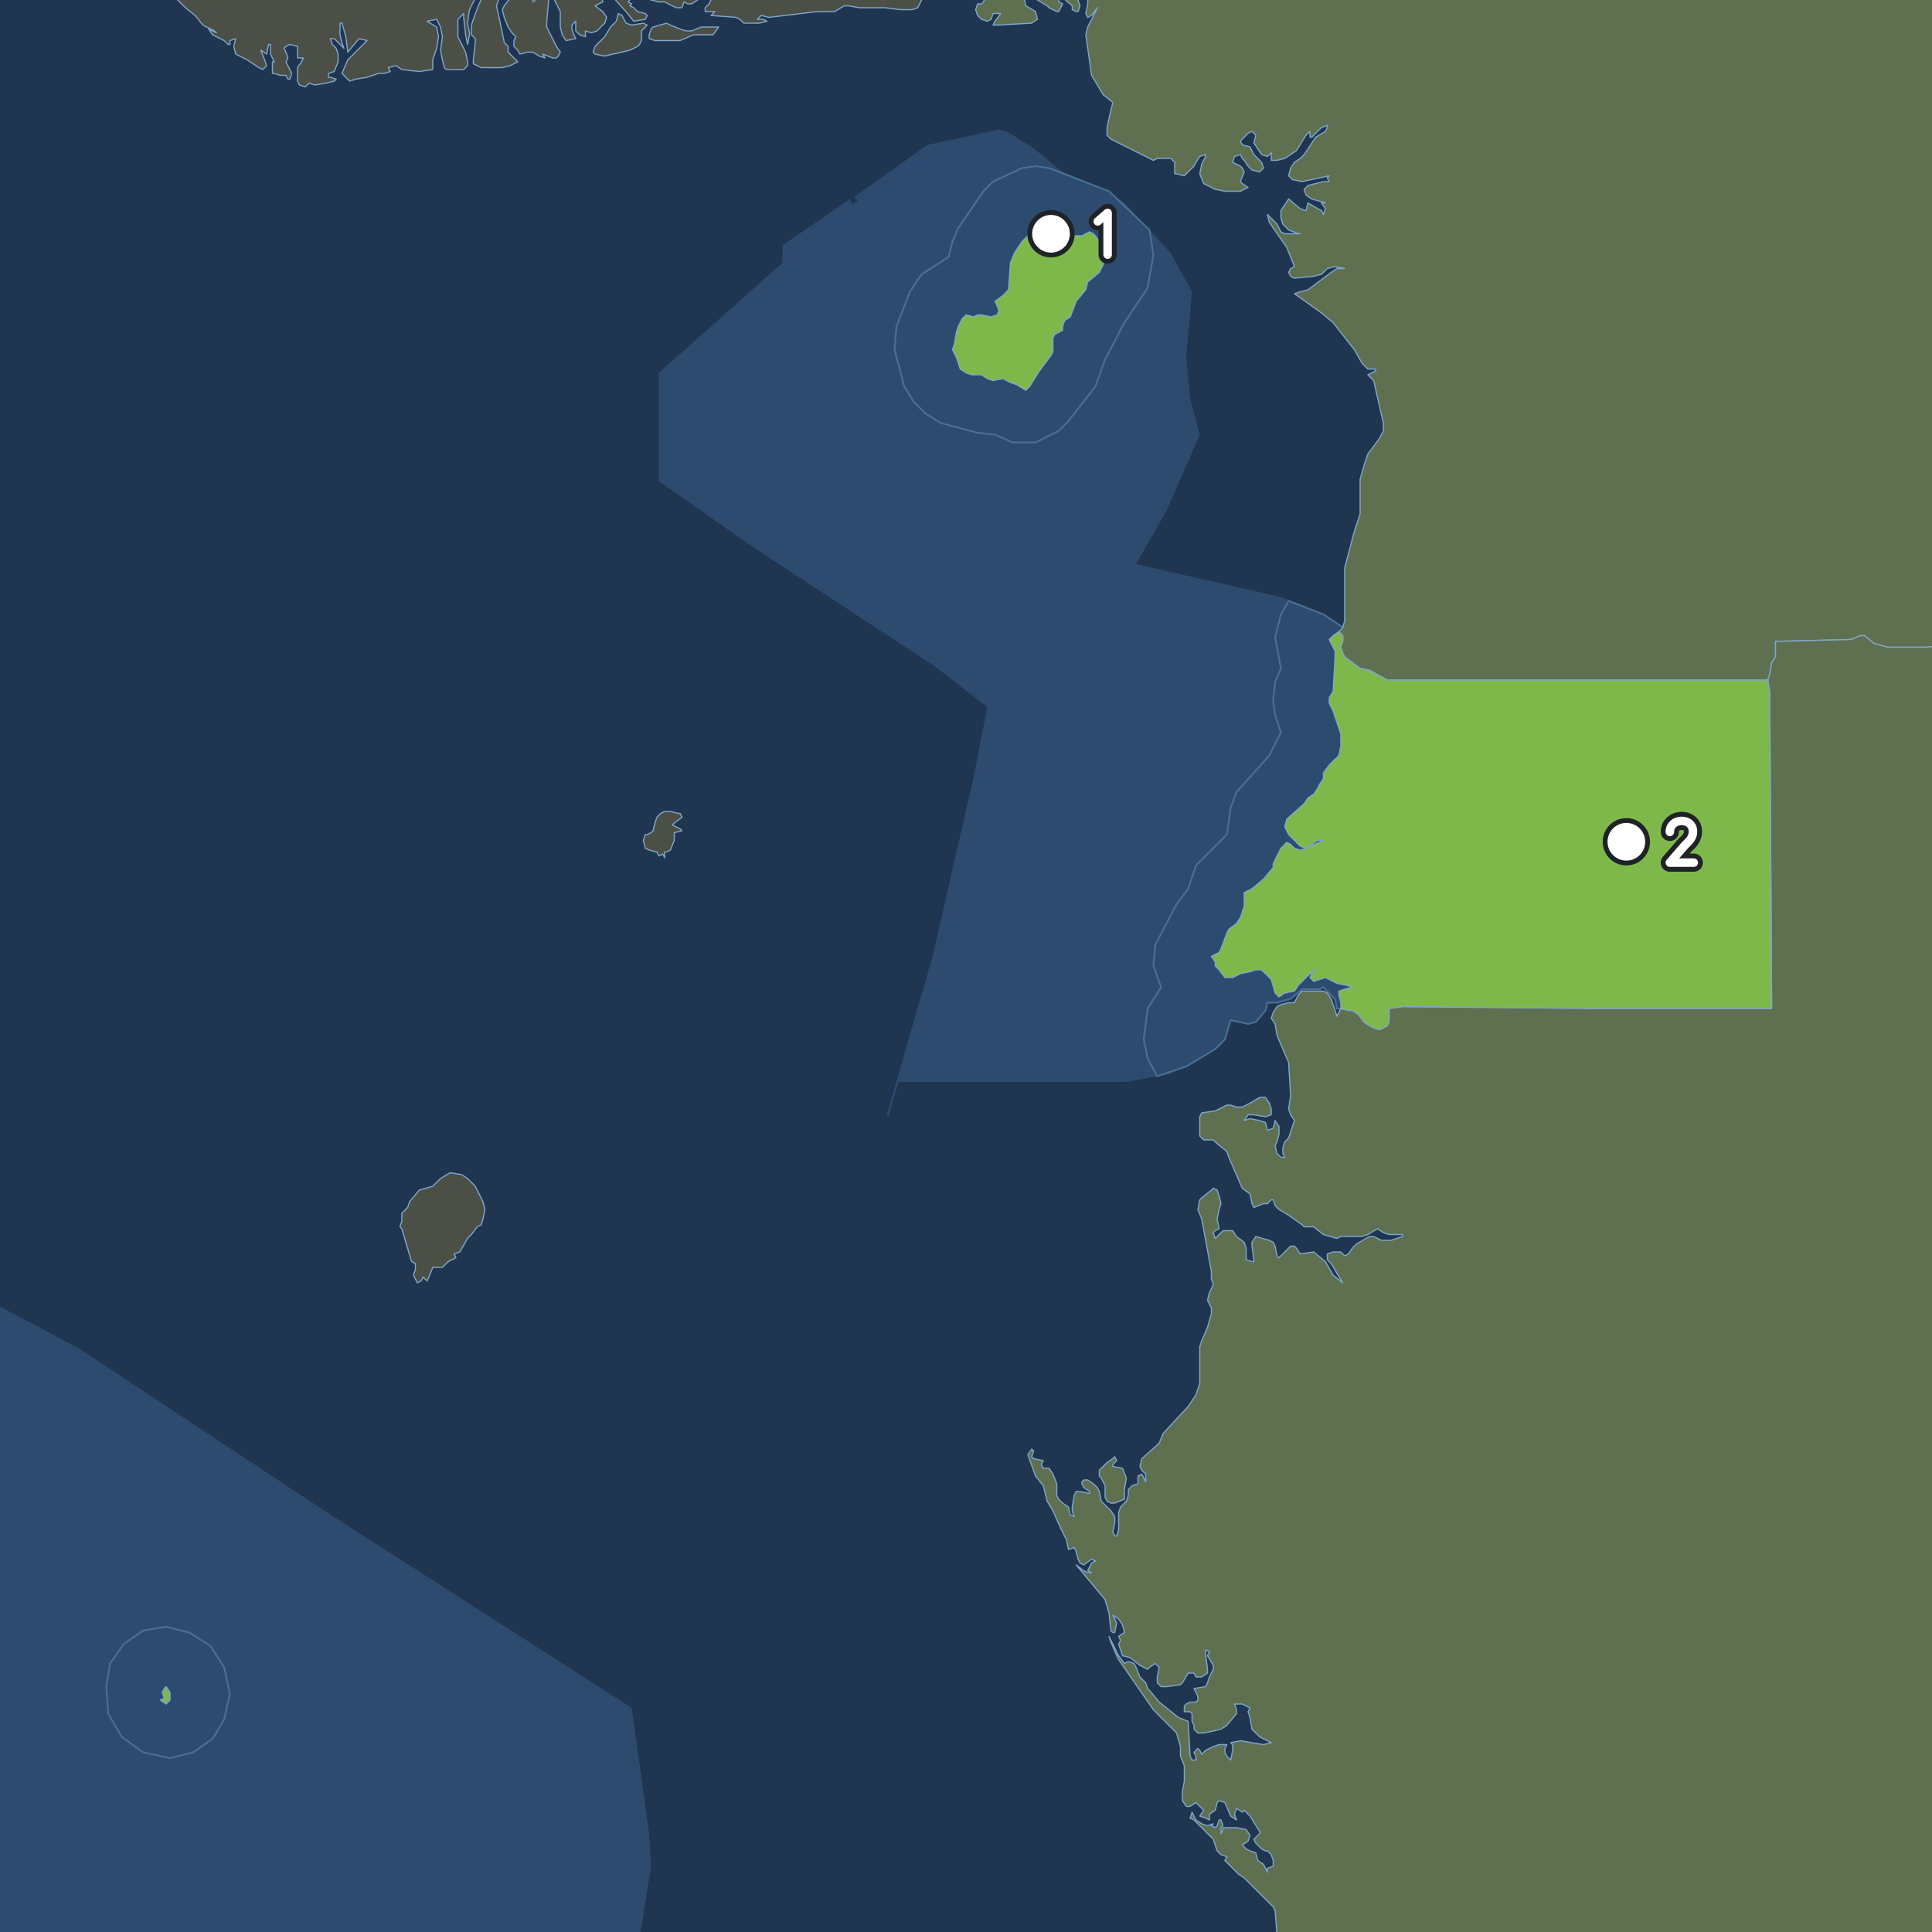
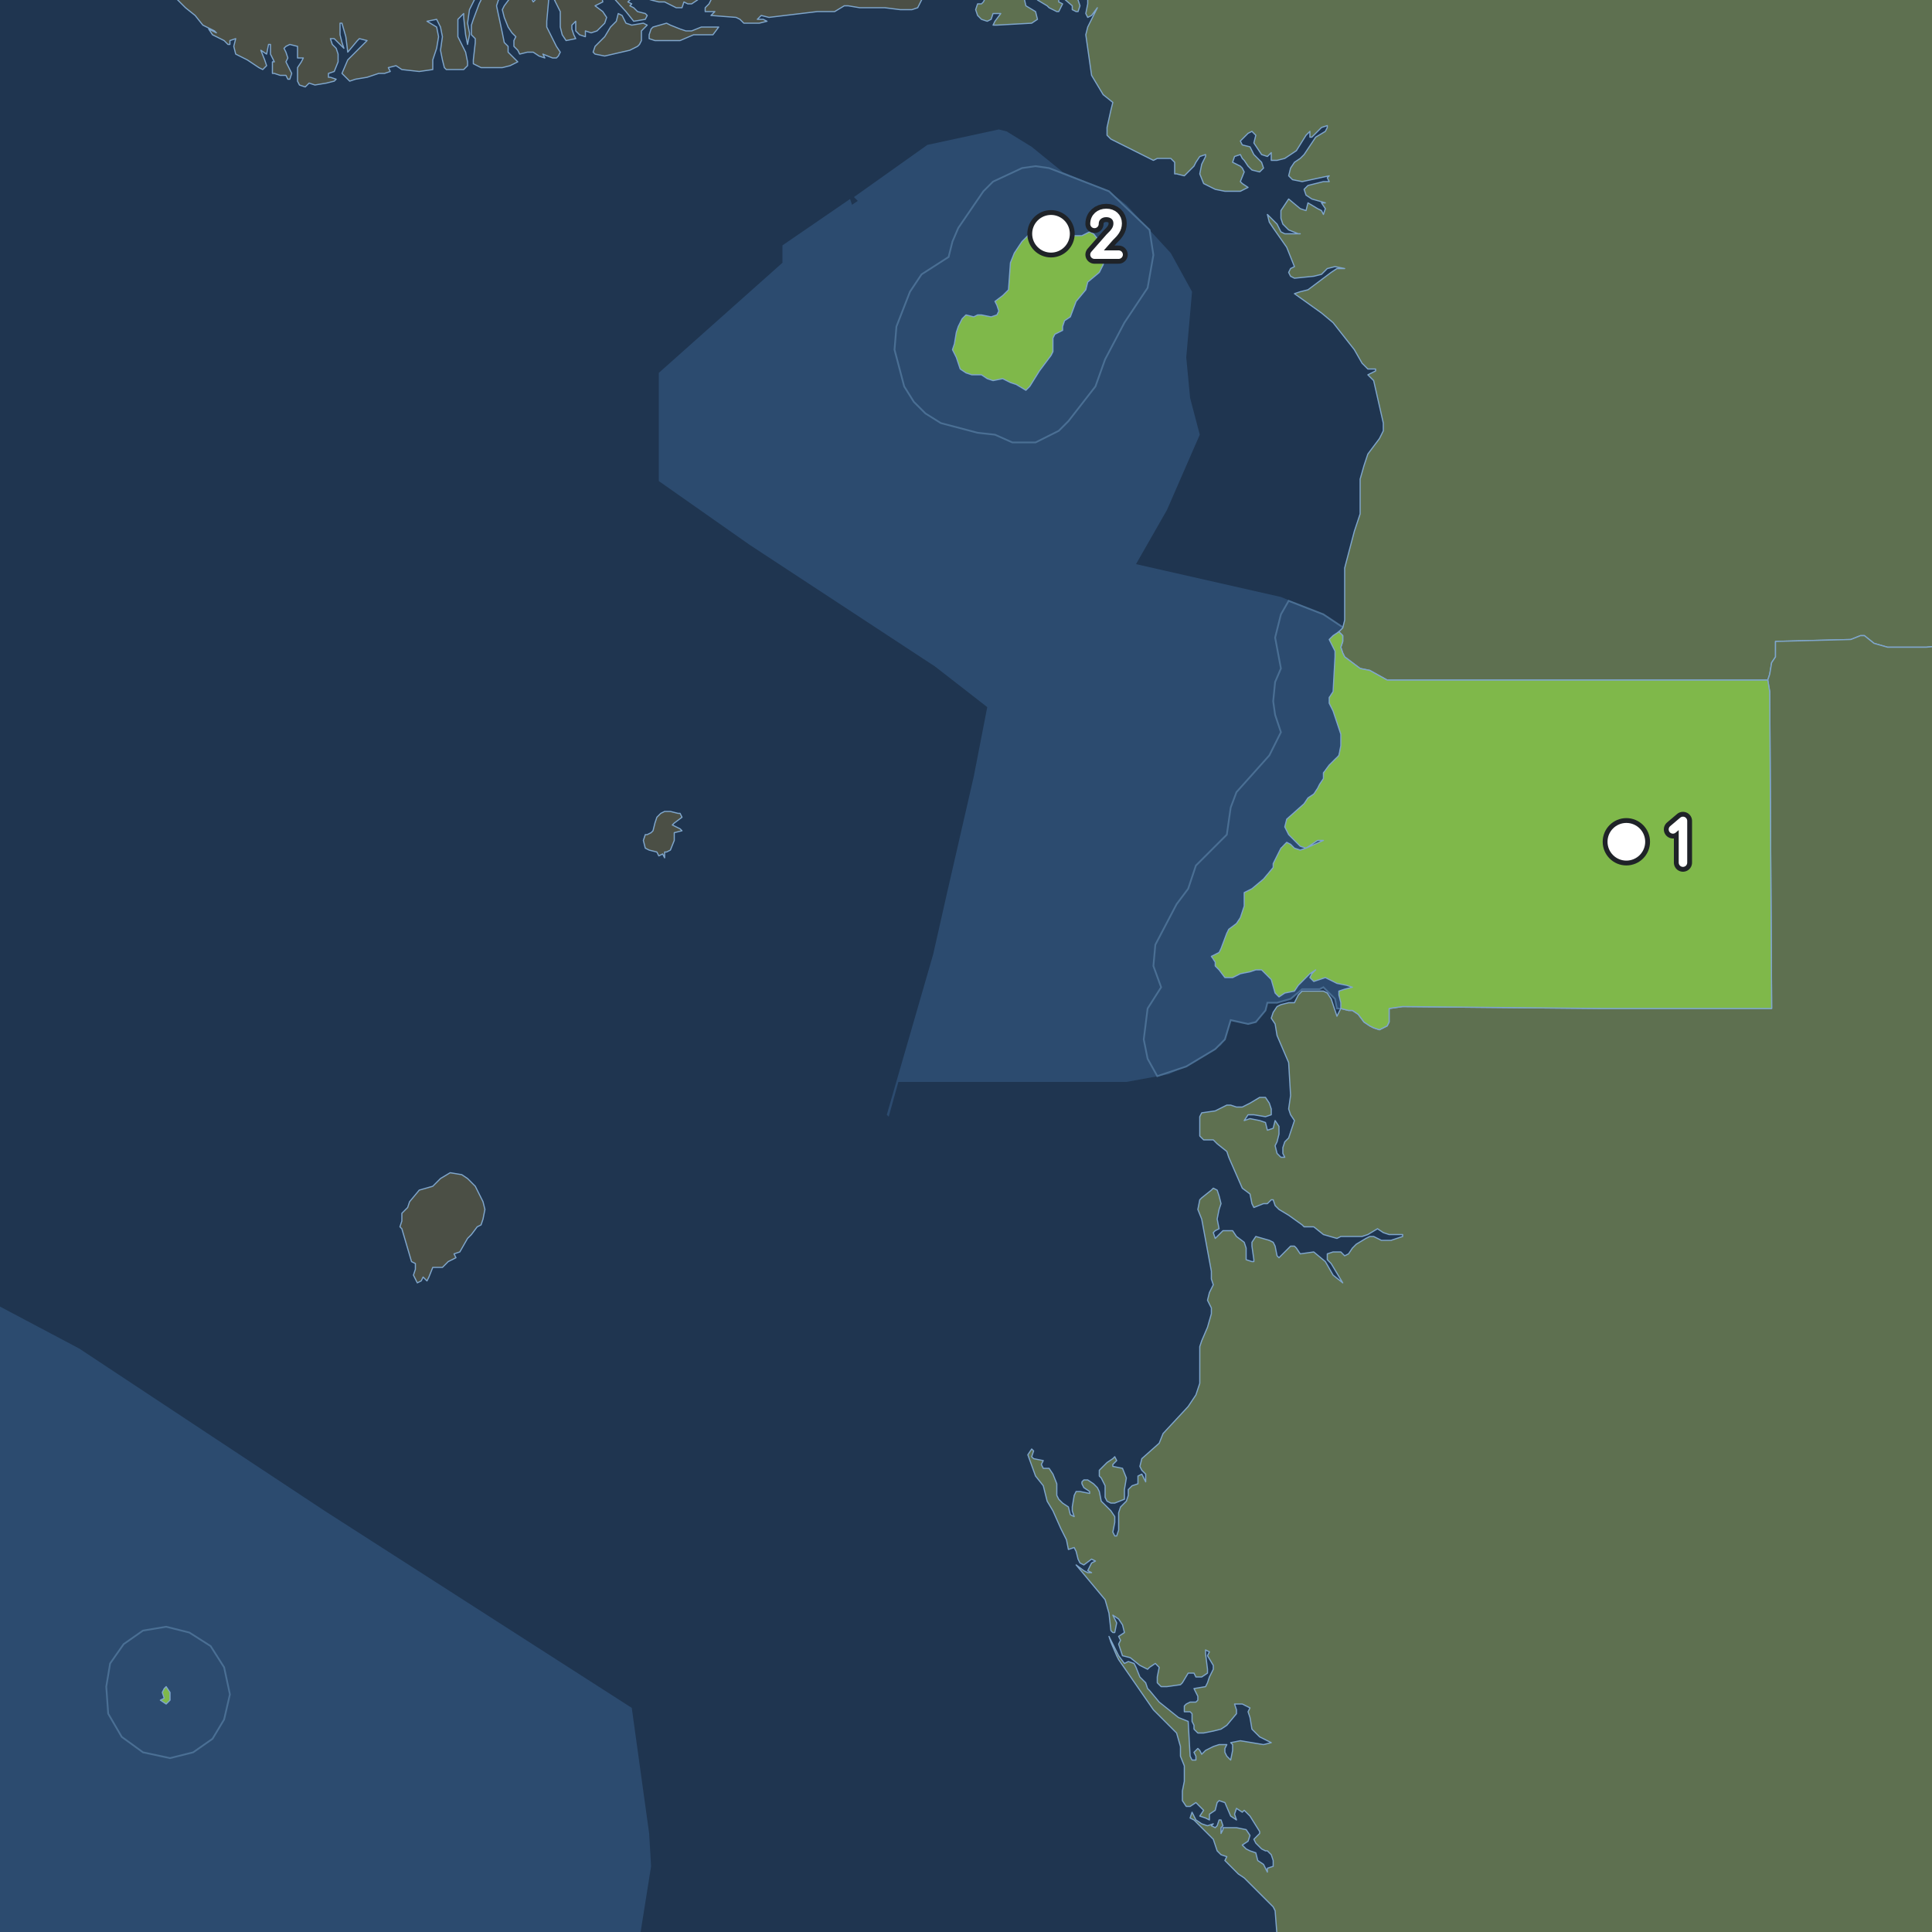
<svg xmlns="http://www.w3.org/2000/svg" width="1000" height="1000" viewBox="0 0 1000 1000">
  <style>.a{fill:#1F3550}.b{fill:#2C4B6F}.c{fill:none;stroke:#4A6F94;stroke-width:0.9}.d{fill:#4B4F45;stroke:#7FA6CC;stroke-width:0.6;stroke-linejoin:round}.e{fill:#5E7050;stroke:#7FA6CC;stroke-width:0.6;stroke-linejoin:round}.f{fill:#7FB84A;stroke:#7FA6CC;stroke-width:0.6;stroke-linejoin:round}.g{fill:none;stroke:#FF6B6B;stroke-width:4}.h{fill:#FFFFFF;stroke:#1F2328;stroke-width:2.5}.i{fill:none;stroke:#1F2328;stroke-width:9.4;stroke-linecap:round;stroke-linejoin:round}.j{fill:none;stroke:#FFFFFF;stroke-width:4.4;stroke-linecap:round;stroke-linejoin:round}</style>
  <rect class="a" width="1000" height="1000" />
  <path class="b" d="M574 99l-24-10-16-13-13-8-4-1-37 8-38 27 2 2-3 2-1-3-35 24 0 9-64 57 0 56 47 33 96 63 27 21-7 36-14 61-7 31-24 83 1 1 5-18 118 0 22-4 13-6 14-9 2-3 3-10 9 2 4-1 5-6 1-4 5 0 7-2 2-1 2-3 3-1 8 0 2-1 6 6 1 5 7-1 6 3-1-1-5-2-7 1 2-1 0-2-1-4 0-2-2 0 5 1 1 2 3-3-2 2-2-2 7-2 2-4-1-2-1 4-1 0 0-1-4 3 1 0-2-1-5-1-4-2-2-1-6 2-1-1-1-1 1-2 2-2-2 1-1 1 4-2 3-4 3-1 3-3 0-2 3 0-2 0-4 5-4-1 1 2-3 2-2-1 1 2-5 4 0 1-1 1-3 3-2 3-5 1-3 2-1-1-2-5-1-3-3-3-1-1-1-1-3 0-1 0-3 0-2 2-2 0-2 1-3 0 0 1-1 0-2 0-3-4-2-2 0-2-2-2 3-1 3-5 0-2 2-5 0-1 4-2 1-2 2-3 1-1 1-3 0-2 0-4 0-1 11-9 1-3 1-1 1 0 5-13 3-2 2 1 4 4 8-3 2 2 1 0-3-3 4-1 3 0 3 2 2 0 2 2-2-2-2-1-3-2-4 0 2 0-3 0-6 4-3-1-6-6-2-4 1-4 3-3 3-2 1-1 2-2 2-3 3-2 0-1 2-1 2-4 1-2 0-3 2 1-2-2 2-2-2 2 6-5 1-4-1 2 2-1 0-2 2-1-2-10-5-15 0-1 0 1 0-3 3-2 2-6-3-23 6-3 2 3-1 5 3 7 5 1-5-2-2-6 1-5-2-3-12-8-22-9-75-17 16-28 17-39-5-19-2-21 3-34-11-20-23-25zM694 386l0-6-4-12-1-2 4 12zM686 489l-2 3 2-2 0-3zM684 492l-1 3 1 1zM704 514l-3 1 0-1 0 1 3-1 3 1zM41 698l-51-27 0 339 340 0 7-44-1-17-9-65-159-102z" />
  <path class="c" d="M574 99l-31-12-7-1-7 1-15 7-5 5-13 19-3 7-2 8-14 9-6 9-7 18-1 12 5 19 5 8 6 6 8 5 19 5 9 1 9 4 12 0 12-6 5-5 14-18 5-14 10-19 12-18 3-17-2-13zM716 532l2-1 1-7 0-2 7-1 191 1-1-164-1-6-194 0-3 0-9-5-5-1-8-6-1-2 0-9-2-2 3-1 2 3-1 5 3 7 5 1-5-2-2-6 0-5-1-3-12-8-18-7-4 7-3 12 3 16-3 7-1 10 1 7 3 9-6 12-17 19-3 8-2 14-16 16-4 12-6 8-11 21-1 11 4 11-7 11-2 16 2 10 5 9 15-5 15-9 5-5 3-10 9 2 4-1 5-6 1-4 5 0 7-2 6-5 9 0 2-1 6 6 1 5 2 0 6 1 9 8 5 2zM56 887l7 12 11 8 14 3 12-3 10-7 6-10 3-13-3-14-7-11-11-7-12-3-12 2-10 7-7 10-2 12z" />
  <path class="d" d="M949 1010l1-3 6 0 7 2 2 1zM996 1010l4-1 4-2 5 3z" />
  <path class="d" d="M326 26l-13 3-5-1-1-1 1-3 5-5 3-5 3-3 1-4 2 1 2 4 3 1 6-1 2 1-2 2-1 1 0 5-1 2-1 1zM263 24l0 3 3 3 2 2-4 2-4 1-6 0-5 0-4-2 0-2 1-9 0-2-2-2 0-5 1-3 3-8 1-2-1-4-2 3-3 6-1 7 1 5 0 1-1 5-1-5-1-9 0-2-2 2-1 1 0 2 0 7 1 2 3 6 1 5 0 2-1 1-1 1-5 0-4 0-1-1-1-4-1-5 1-7-1-5-2-4-5 1 5 3 1 5-1 6-2 6 0 5-7 1-9-1-3-2-4 1 1 2-3 1-3 0-3 1-3 1-6 1-3 1-4-4 3-7 10-10-4-1-1 1-5 6-1-8-2-7-1 0 0 3 0 3 1 4 1 3-3-3-2-2-2 0 1 3 2 2 1 3 0 4-2 5-3 1 0 2 1 0 3 1-1 1-4 1-6 1-3-1-2 2-3-1-1-2 0-2 0-3 0-2 2-3 1-2-3 0 0-6-4-1-2 1-1 1 1 2 1 3-1 2 2 4 1 2-1 3-1 0-1-2-3 0-3-1-1 0 0-6 1 0-2-4 0-5-1 0-1 5-3-2 2 5 1 3-2 2-2-1-6-4-2-1-4-2-1-4 1-4-3 1 0 2-1 0-2-2-6-3-2-3 4 2-1-1-6-3-4-5-5-4-13-13-1-1 175 0 2 2 2 5-3 3-1 3 3 14 1 5zM339 21l-3-1 0-2 1-3 1-1 7-2 2 1 5 2 3 1 3 0 5-2 7 0 2 0-3 4-2 0-6 0-2 0-7 3-3 0zM278 -1l3-1 2 1 1 1-1 11 0 3 5 10 2 3-1 2-1 1-2 0-5-2 1 2-3-1-3-2-3 0-4 1-1-2-2-2 0-3 1-2-2-2-2-3-2-5-1-4 1-2 3-4 1-4-1-2-2-1-3-2 15 0 3 5 0 3-2 1 1 2zM309 16l-3 1-3-1 0 3-3-1-2-2 0-2 0-3-2 2 0 2 1 3 1 2-5 1-2-3-1-4 0-8-2-4-1-2 2-1 1-4 1-3-1-2 3 1 0-1 13 0 2 1 3 5 1 5-4 2 4 3 2 3-1 3zM466 5l-8-1-13 0-6-1-2 0-5 3-3 0-6 0-25 3-4-1-1 1-1 1 3 0 2 1-4 1-4 0-4 0-2-2-2-1-13-1 2-2-2 0-3 0 0-2 2-2 1-2-3-4 1-2-2-2 0-2 119 0 1 4-3 2-2 2-2 2-2 4-3 1zM356 2l-2-1-1 3-3 0-6-3-3 0-4-1-3-1-2-3-2 1-2 0-2 3-1 1 2 1-1 1 2 1 2 2 4 1 1 1-1 2-6 1-4-5-10-11-1-2 0-3 50 0-2 4 2 2 1 1-3 3-3 2zM283 -10l2 6-2 0-2-2-2 1-2-5z" />
  <path class="d" d="M251 626l-1 5-1 3-2 1-3 4-2 2-4 7-3 1 1 2-4 2-3 3-5 0-2 5-1 2-2-2-1 2-2 1-1-2-1-2 1-3 0-3-2-1-5-17-1-1 1-3 0-4 3-3 1-3 5-6 7-2 4-4 5-3 6 1 3 2 4 4 2 4 2 4zM350 428l2 1 1 1-4 1 0 1 0 3-2 5-2 1-1 0 0 3-1-2-2 1-1-2-4-1-2-1-1-4 1-3 1 0 2-1 1-1 1-4 1-3 2-2 2-1 3 0 4 1 1 0 1 2-4 3-1 1z" />
  <path class="e" d="M695 325l1-4 0-27 5-19 2-6 1-3 0-18 2-7 2-6 3-4 3-4 2-4 0-4-5-22-3-3 4-2 0-1-4 0-3-3-4-7-11-14-6-5-14-10 3-1 4-1 12-9 3-2 4 0-5-1-4 1-3 3-4 1-10 1-2-1-1-2 1-2 2-1-4-10-7-10-2-3-1-4 4 4 1 1 2 4 2 1 3 0 5 0-1 0-5-2-1-1-2-2-1-3 0-4 2-3 2-3 6 5 3 1 1-4 5 3 2 1 1 2 1-3-2-3 2 0-7-2-3-2-1-3 2-2 4-1 4-1 3 0-1-2 1-1-14 3-5-1-2-2 1-4 2-3 3-2 2-2 6-9 5-3 1-2 0-1-3 1-2 2-3 3-1 0 0-3-2 2-5 8-3 2-3 2-4 1-3 0 0-4-2 2-3-1-2-3-2-3 1-4-2-2-2 1-4 4 1 2 4 1 2 4 4 4 1 3-2 2-4-1-2-2-2-3-1-1-1-2-3 1-1 3 4 2 1 1 1 2-2 5 1 1 3 2-4 2-5 0-3 0-5-1-2-1-4-2-2-5 1-5 2-4 0-1-3 1-2 3-1 2-5 5-4-1-1 0 0-4 0-2-2-2-2 0-5 0-2 1-2-1-8-4-12-6-2-2 0-4 2-9 1-4-5-4-3-5-3-5-3-21 1-4 3-6 2-4-3 4-2 1-1-2 1-5 0-3-1-1-3-1-2-2-2-3-1-1-1 2 5 7 1 3-1 3-1 0-2-1 0-2-7-6 0 4 2 1-2 4-1 0-4-2-1-1-5-3-1-2-2-5-1-3 477 0 0 344-2 0-11 1-13 0-5 0-2 0-7-2-5-4-2 0-5 2-39 1 0 2 0 4 0 2-2 3-1 6-1 3-88 0-106 0-3 0-9-5-5-1-4-3-4-3-1-2-1-3 1-3 0-3-2-2zM537 10l-3 2-18 1-2 0 1-2 3-4-2 0-2 0-1 3-2 1-3-1-2-2-1-3 1-3 2 0 1-1 3-6-2 2-2 0-1-1-1-3 1-3 21 0 3 13 5 3z" />
  <path class="e" d="M575 778l-2-1-1-2 0-6-2-4-1-1 0-3 4-4 3-2 1-1 1 2-2 2 0 1 5 1 2 5-1 6 0 5-5 2zM963 1009l-7-2-6 0-1 3-285 0-2-4-1-4-1-13-1-2-15-15-3-2-5-5-2-2 1-2-3-1-2-2-2-6-6-6-4-4-2-1 1-3 2 4 3 2 3 1 3-1-1 1 2 1 1-1 1-3 1 0 1 3-1 1 0 3 1-2 0-1 7 0 5 1 2 3-1 3-3 2 2 2 2 1 3 1 1 4 3 2 2 4 0-2 3-1 0-3-1-3-2-2-1 0-2-1-3-3-1-2 2-2 1-1 0-1-5-8-3-3-1 1-3-2-1 3 1 3-3-2-3-7-3-1-1 1-1 4-3 2 0 3-2-1-3-1 2-3-1-1-3-3-3 2-2 0-2-3 0-5 1-5 0-6 0-2-2-5 0-5-2-7-4-4-8-8-18-26-1-2-3-7-1-3 2 4 2 4 1 2 3 4 2-1 3 1 1 2 2 5 3 3 1 3 1 1 5 6 10 8 5 2 1 18 1 2 2 0 0-2-1-2 2-2 1 1 1 2 2-2 4-2 3-1 4 0-1 2 0 2 1 2 2 2 1-5 0-3-1-1 5-1 12 2 4-1-6-3-2-2-2-2-1-6-1-3 1-2-4-2-4 0 1 3 0 2-5 6-3 2-4 1-5 1-3 0-2-2 0-2-1-2 0-4-1-1-3 0 0-3 1-1 2-1 3 0 1-1 0-2-1-2-1-2 6-1 1-2 1-3 2-4 0-2-3-5 1-2-2-1 0 2 1 8 0 2-3 2-3 0-1-2-1 0-2 0-3 5-1 1-7 1-3 0-2-2 0-3 1-5-2-2-3 2-1 1-2-1-2-1-5-4-4-1-1-3-1-3 1-2-1-2 3-2-1-4-2-3-3-2 2 4-1 5-1 0-1-1-1-9-2-7-15-18 4 3 2 1 2 0-2-1 2-4 2-1-2-1-4 3-2-1-1-2-1-4-1-2-3 1-1-5-3-6-4-9-3-5-2-8-4-5-4-11 2-3 1 1-1 3 1 1 5 1-1 2 1 2 3 0 2 3 2 5 0 6 1 2 2 2 3 2 1 4 2 1-1-3 0-2 1-6 1-2 2 0 5 1 0-1-3-2-1-2 0-1 1-1 2 0 3 2 2 2 1 2 1 5 5 5 2 3 0 3-1 5 1 2 1 0 1-3 0-9 1-3 3-3 1-3 0-3 2-2 3-1 0-4 2-1 2 4 0-4-2-2-1-2 1-4 9-8 2-5 13-14 4-6 2-6 0-19 1-3 3-7 2-7 0-3-2-4 1-4 2-4-1-3 0-4-5-27-2-5 1-5 1-1 5-4 1-1 2 1 1 3 1 4-1 3-1 5 1 5-2 1-1 1 1 3 3-3 1-1 5 0 2 3 4 3 1 3 0 6 3 1 1 0 0-1-1-7 0-2 2-3 7 2 2 1 1 2 1 5 1 1 1-1 4-4 1-1 2 0 1 1 2 3 7-1 6 5 4 7 5 4-6-10-2-2 0-3 3-1 4 0 2 2 2-1 2-3 2-2 5-3 2-1 2 0 4 2 3 0 2 0 6-2 0-1-7 0-3-1-3-2-5 3-3 1-11 0-2 1-7-2-5-4-5 0-1-1-7-5-5-3-2-2-1-3-1 0-2 2-2 0-5 2-1-2-1-5-4-3-7-16-1-3-5-4-2-2-5 0-2-2 0-2 0-8 1-2 7-1 6-3 2 0 3 1 3 0 2-1 2-1 5-3 3 0 2 3 1 3 0 3-3 1-6-1-3 0-2 3 3-1 5 1 3 1 1 4 3-1 1-4 2 3 0 4-1 4-1 2 1 4 2 2 2 0-1-2 0-3 1-3 2-2 2-6 1-3-2-3-1-3 1-7-1-17-6-14-1-6-2-3 1-3 2-3 2-1 4-1 3 0 2-4 2-2 3 0 8 0 2 1 2 3 2 6 1 3 2-4 4 1 2 0 3 2 3 4 3 2 2 1 3 1 2-1 2-1 1-2 0-5 0-2 7-1 103 1 88 0-1-164-1-6 1-3 1-6 2-3 0-2 0-4 0-2 39-1 5-2 2 0 5 4 7 2 2 0 5 0 13 0 11-1 2 0 0 676-1 0-5-3-4 2-4 1-31 0z" />
  <path class="f" d="M88 876l0 4-2 2-3-2 2-1-1-3 1-2 1-1zM917 522l-88 0-103-1-7 1 0 2 0 5-1 2-2 1-2 1-3-1-2-1-3-2-3-4-3-2-2 0-4-1 0-3-1-4 0-2 3-1 4-1-3-1-5-1-4-2-2-1-6 2-1-1-1-1 1-2 2-2-3 2-3 3-3 3-2 3-5 1-3 2-2-2-2-7-3-3-2-2-3 0-3 1-5 1-4 2-2 0-2 0-3-4-2-2 0-2-2-3 2-1 2-1 1-2 3-8 1-2 4-3 2-3 1-3 1-3 0-5 0-2 4-2 6-5 5-6 0-2 2-4 2-4 3-3 2 1 2 2 3 1 3-1 9-4-3 0-6 4-3-1-6-6-2-4 1-4 9-8 2-3 3-2 2-3 1-2 2-3 0-3 3-4 5-5 1-5 0-6-4-12-2-4 0-3 2-3 1-18 0-3-3-6 2-2 3-2 2 2 0 3-1 3 1 3 1 2 4 3 4 3 5 1 9 5 3 0 106 0 88 0 1 6zM562 150l-5 6-3 8-3 2-1 3 0 2-4 2-1 2 0 7-1 2-6 8-5 8-2 2-5-3-3-1-4-2-5 1-3-1-3-2-5 0-3-1-3-2-2-6-2-4 1-3 1-6 1-3 2-4 2-2 4 1 2-1 2 0 5 1 3-1 1-2-1-3-1-2 4-3 2-2 1-1 1-14 2-5 4-6 5-5 6-2-1 2 4 1 2 0 2-1 3 1 5 1 5 0 4-2 2 1 4 5 1 3 1 3-1 5-2 4-6 5z" />
+   <circle class="h" cx="841.8" cy="435.7" r="11" />
  <circle class="h" cx="544" cy="121" r="11" />
-   <circle class="h" cx="841.8" cy="435.7" r="11" />
-   <path class="i" d="M568.2 114.6L573.3 110.2L573.3 131.8" />
-   <path class="j" d="M568.2 114.6L573.3 110.2L573.3 131.8" />
-   <path class="i" d="M864.3 430.6C864.3 427.1 867 424.9 870.4 424.9C873.9 424.9 876.3 427.1 876.3 430.3C876.3 433.3 874.6 435.2 872.1 437.5L864.3 446.5L876.7 446.5" />
-   <path class="j" d="M864.3 430.6C864.3 427.1 867 424.9 870.4 424.9C873.9 424.9 876.3 427.1 876.3 430.3C876.3 433.3 874.6 435.2 872.1 437.5L864.3 446.5L876.7 446.5" />
+   <path class="i" d="M865.9 429.3L871.1 424.9L871.1 446.5" />
+   <path class="j" d="M865.9 429.3L871.1 424.9L871.1 446.5" />
+   <path class="i" d="M566.5 115.9C566.5 112.4 569.2 110.2 572.6 110.2C576.1 110.2 578.5 112.4 578.5 115.6C578.5 118.6 576.8 120.5 574.4 122.8L566.5 131.8L579 131.8" />
+   <path class="j" d="M566.5 115.9C566.5 112.4 569.2 110.2 572.6 110.2C576.1 110.2 578.5 112.4 578.5 115.6C578.5 118.6 576.8 120.5 574.4 122.8L566.5 131.8L579 131.8" />
</svg>
